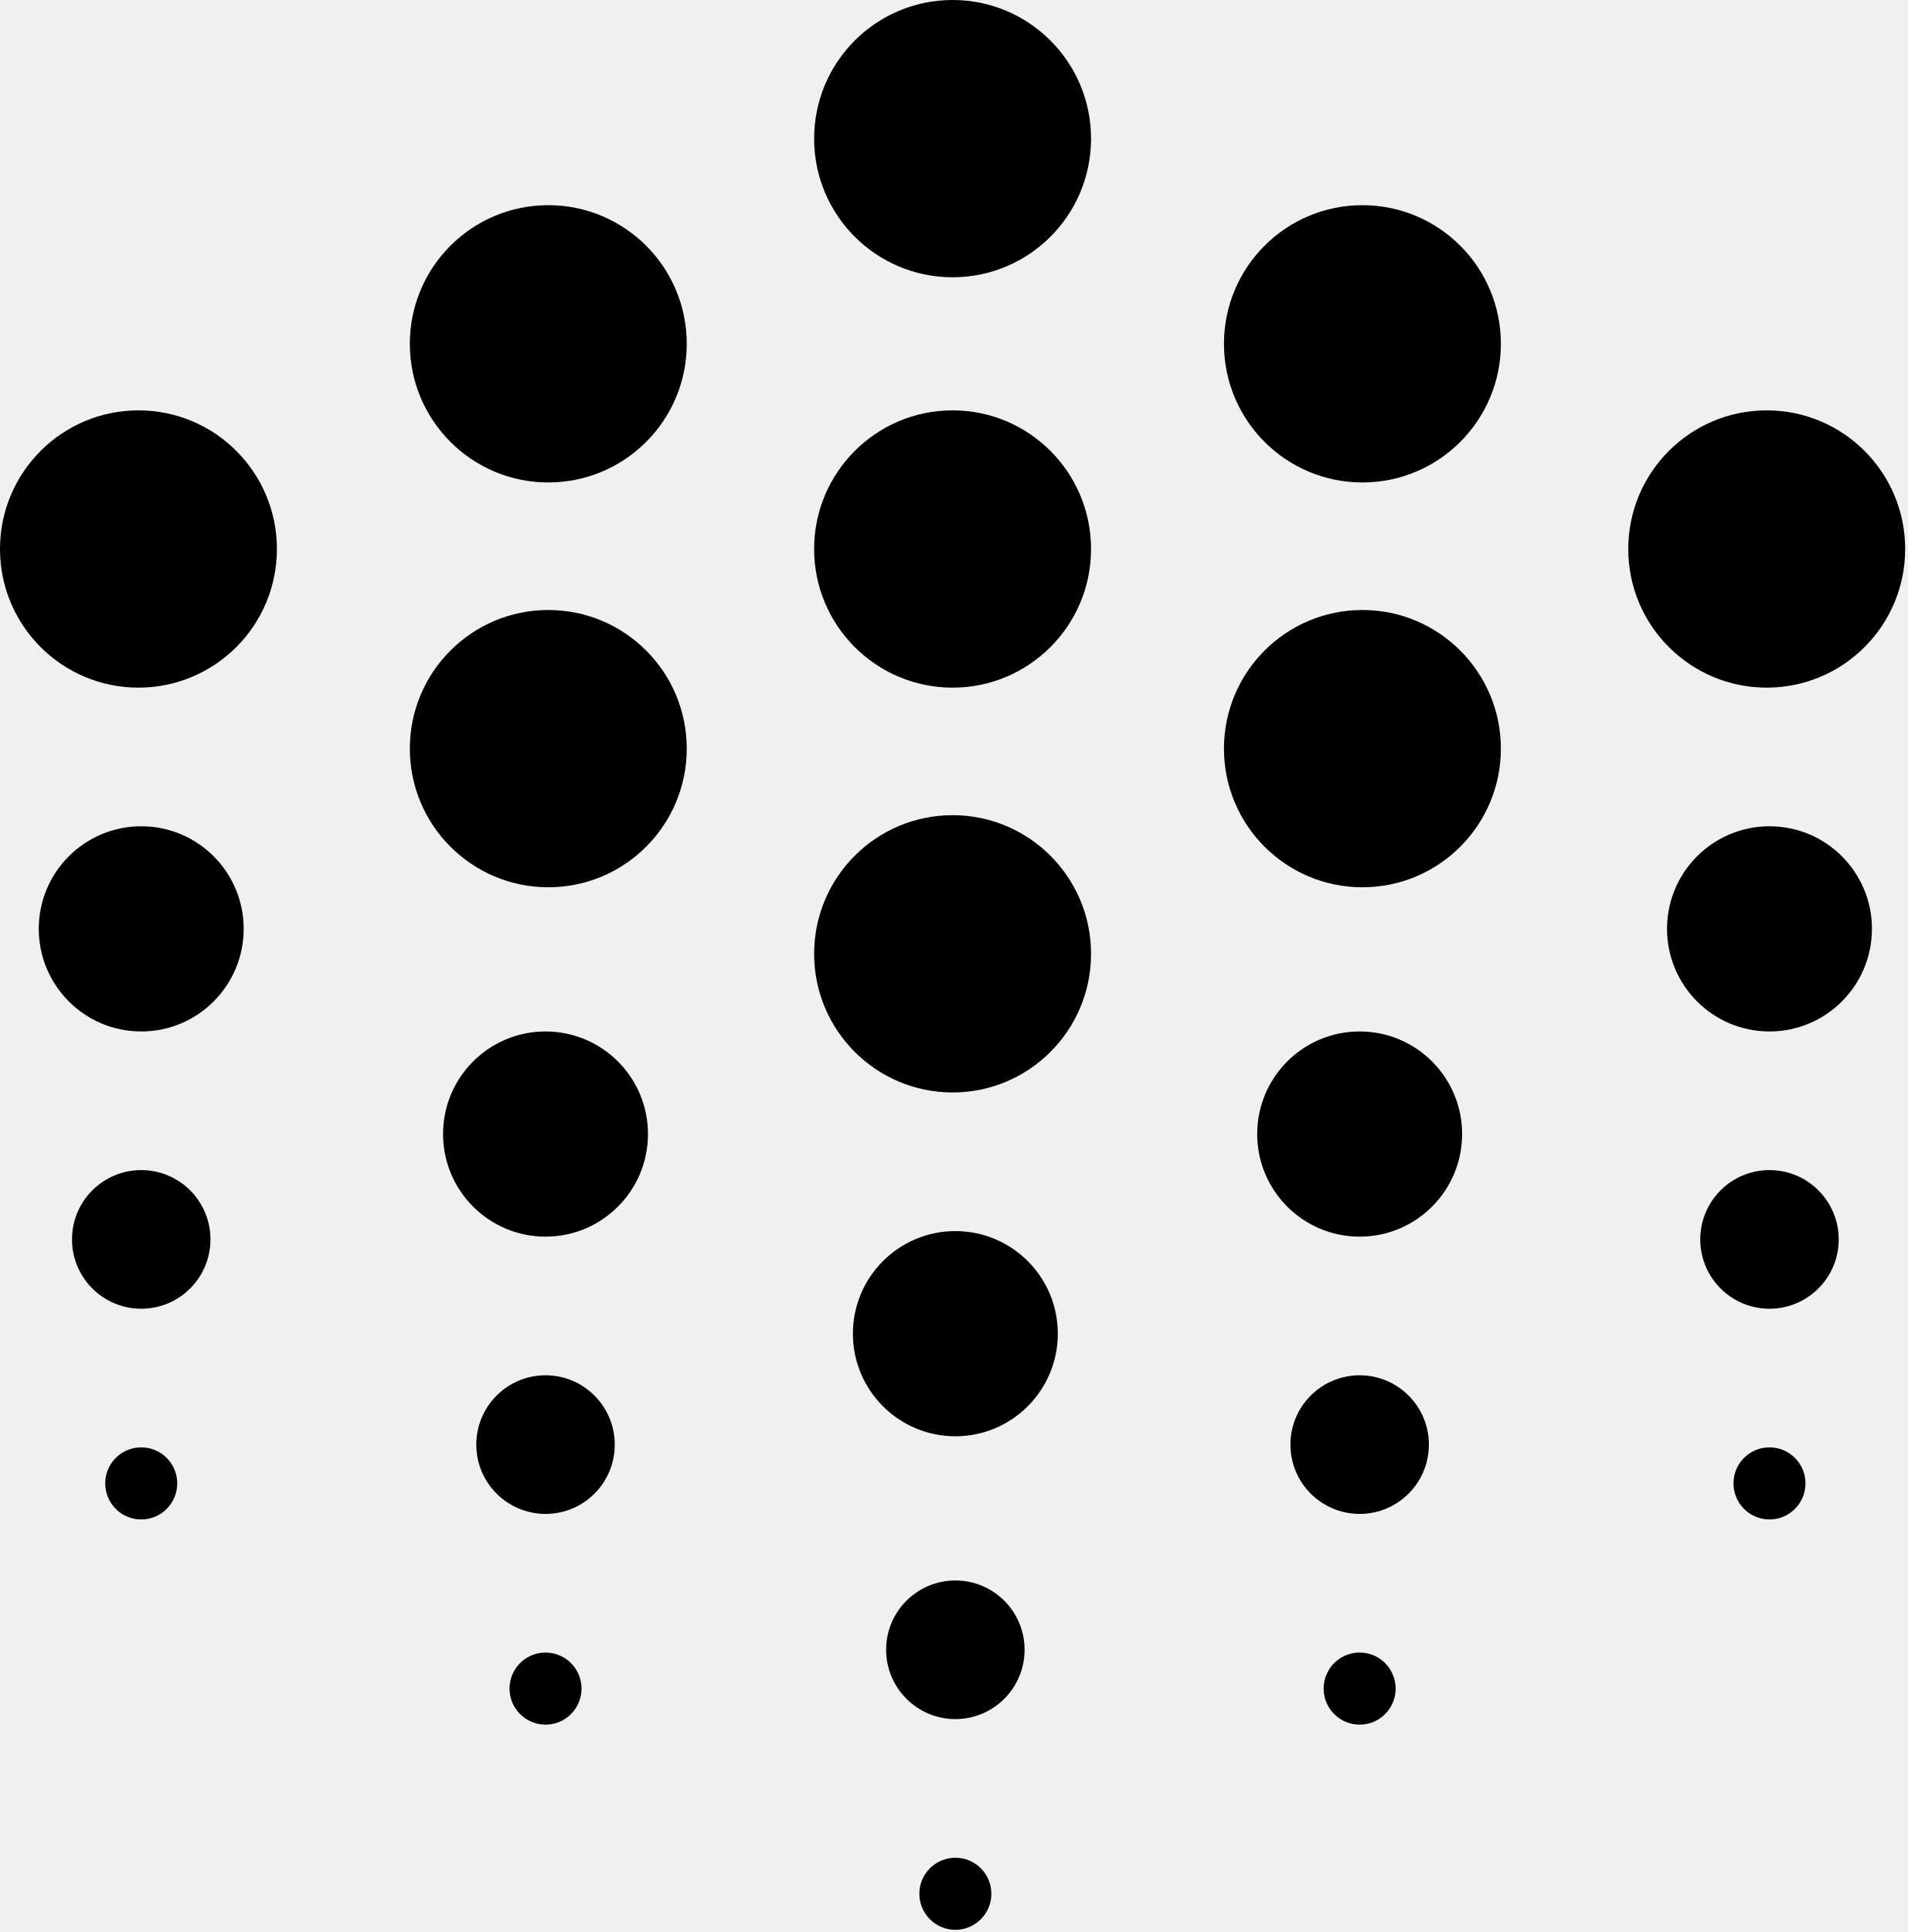
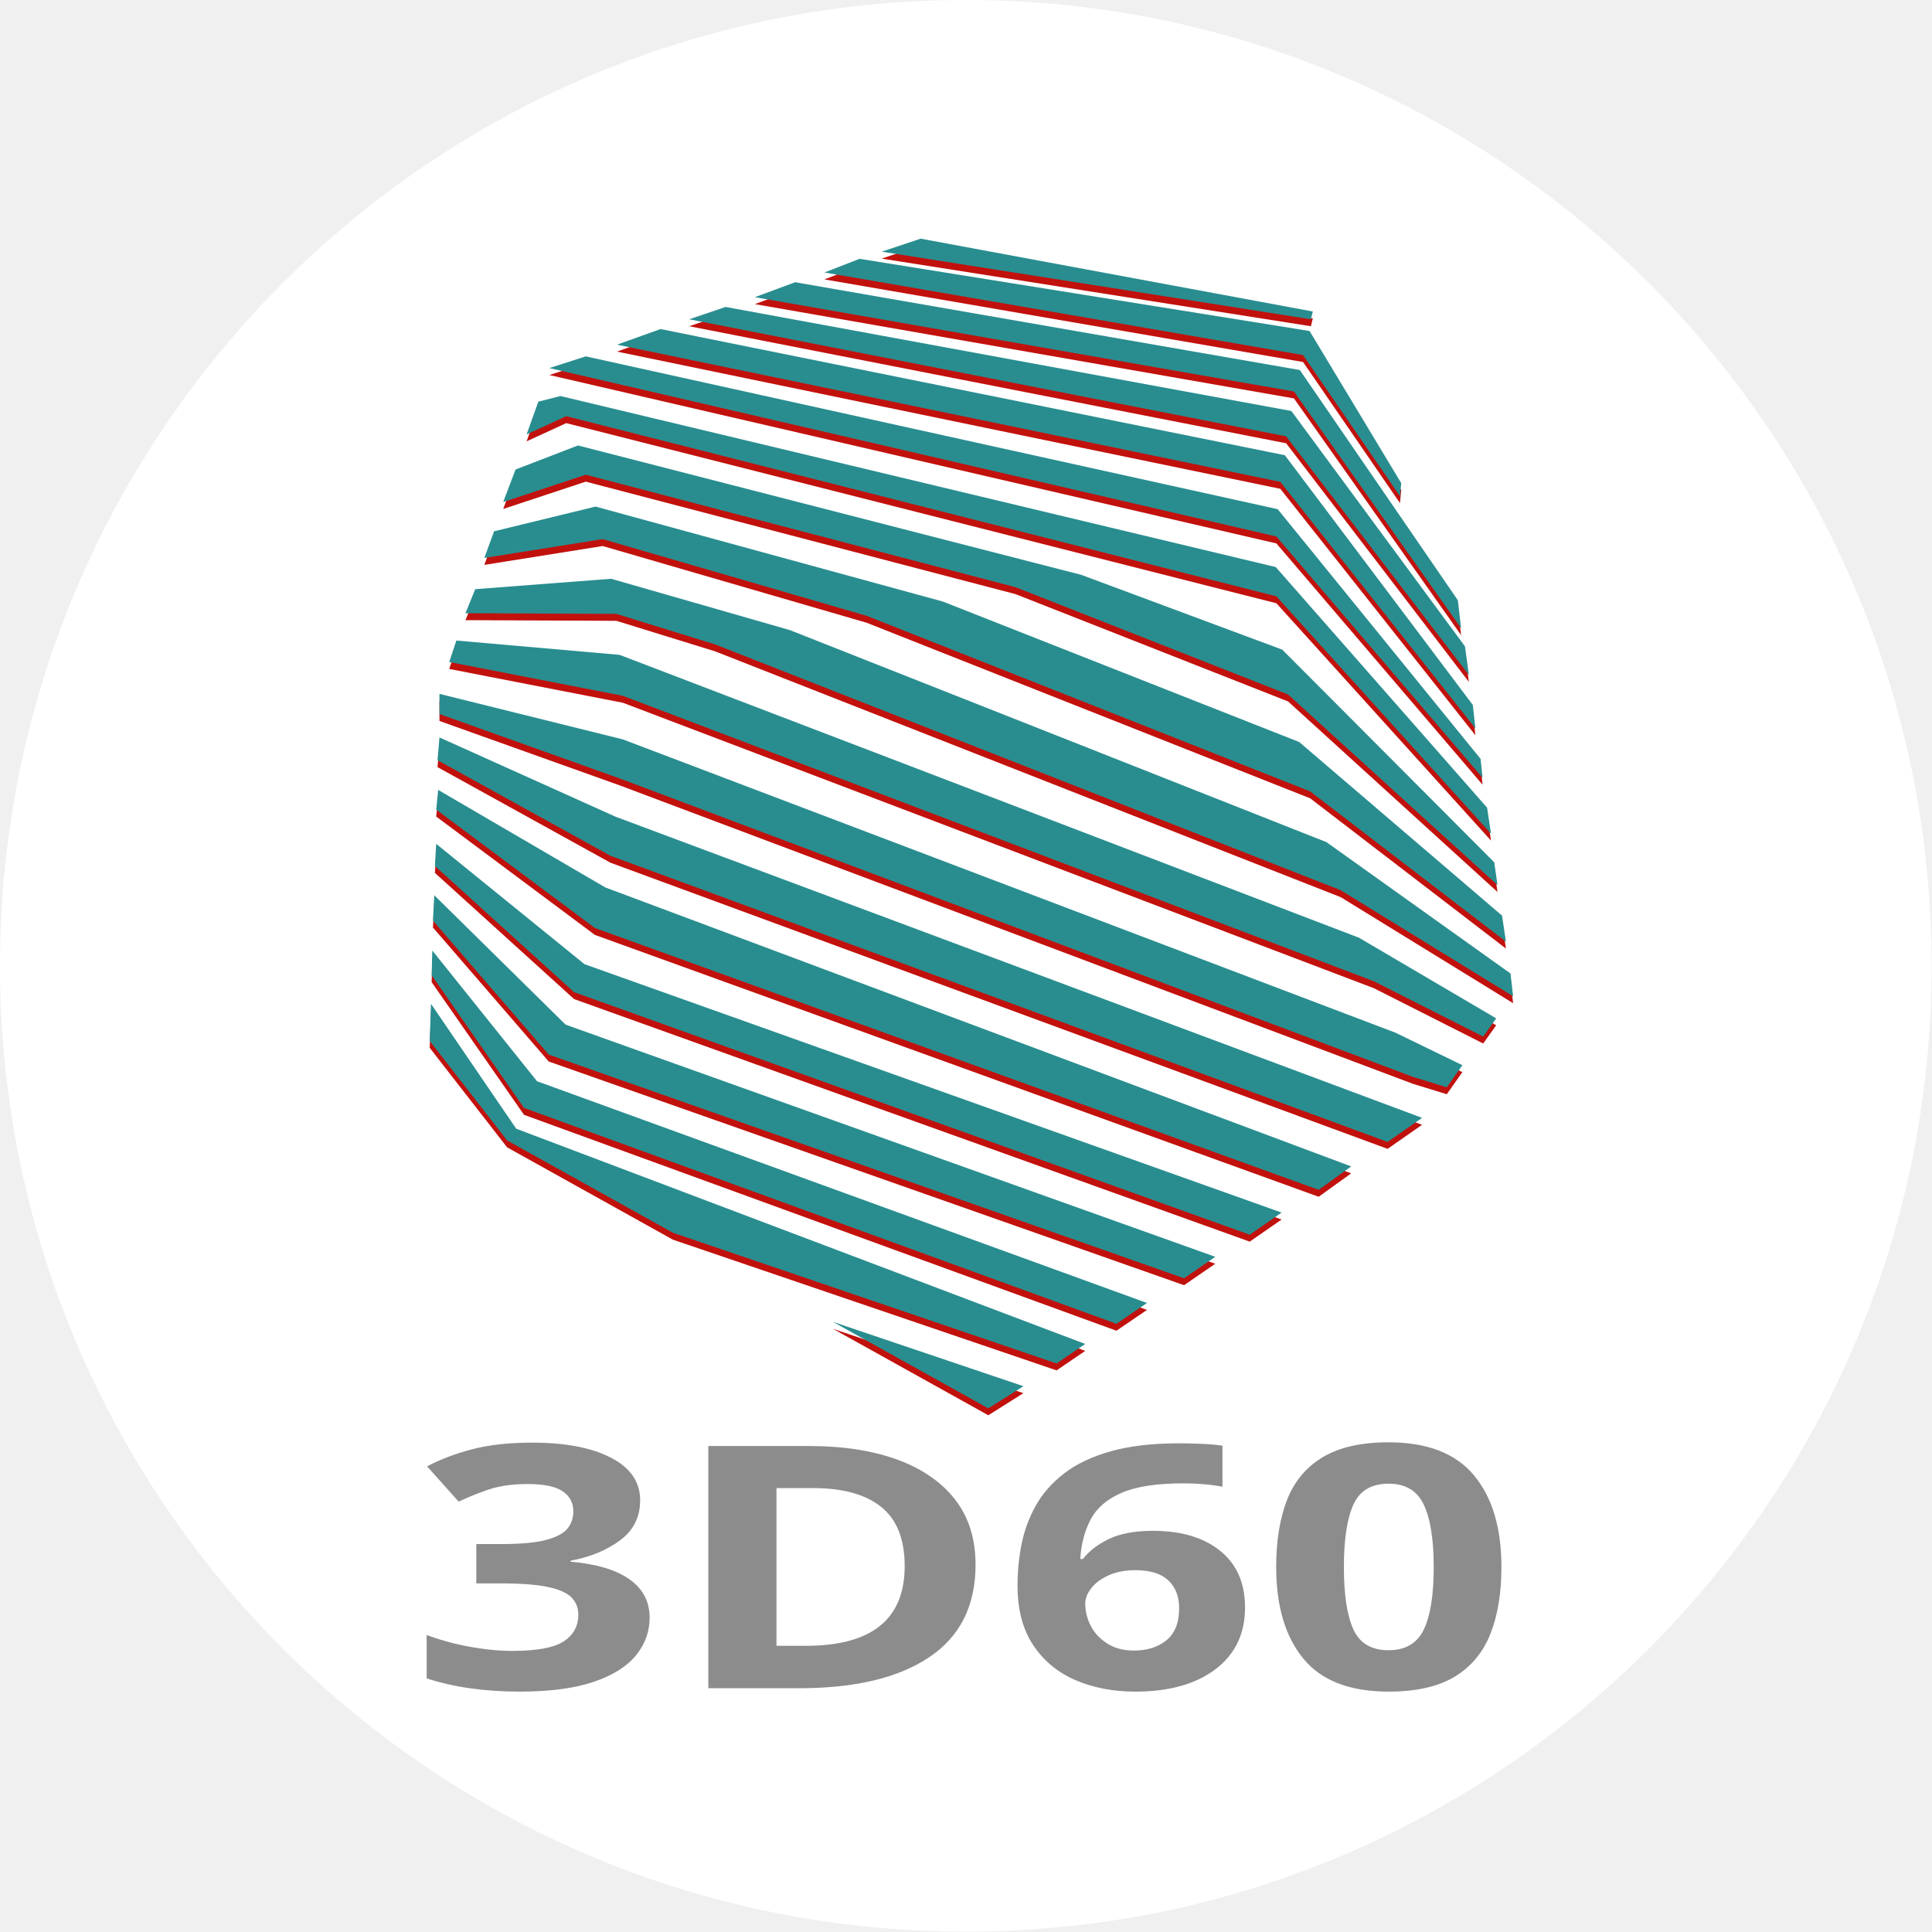
- <svg xmlns="http://www.w3.org/2000/svg" width="394" height="399" viewBox="0 0 394 399">
-   <path d="M196.742 57.263C212.525 57.263 225.33 44.448 225.33 28.632C225.33 12.82 212.525 0 196.742 0C180.944 0 168.139 12.82 168.139 28.632C168.139 44.448 180.944 57.263 196.742 57.263Z" />
-   <path d="M29.167 213.019C40.861 213.019 50.327 203.527 50.327 191.826C50.327 180.125 40.861 170.644 29.167 170.644C17.483 170.644 8.007 180.125 8.007 191.826C8.007 203.527 17.483 213.019 29.167 213.019Z" />
-   <path d="M365.451 213.019C377.129 213.019 386.606 203.527 386.606 191.826C386.606 180.125 377.129 170.644 365.451 170.644C353.762 170.644 344.285 180.125 344.285 191.826C344.285 203.527 353.762 213.019 365.451 213.019Z" />
-   <path d="M218.467 275.433C218.467 287.132 208.991 296.623 197.309 296.623C185.622 296.623 176.146 287.132 176.146 275.433C176.146 263.733 185.622 254.248 197.309 254.248C208.991 254.248 218.467 263.733 218.467 275.433Z" />
-   <path d="M112.662 255.393C124.355 255.393 133.825 245.902 133.825 234.206C133.825 222.5 124.355 213.019 112.662 213.019C100.975 213.019 91.504 222.5 91.504 234.206C91.504 245.902 100.975 255.393 112.662 255.393Z" />
-   <path d="M301.965 234.206C301.965 245.902 292.489 255.393 280.807 255.393C269.114 255.393 259.644 245.902 259.644 234.206C259.644 222.5 269.114 213.019 280.807 213.019C292.489 213.019 301.965 222.5 301.965 234.206Z" />
-   <path d="M29.175 270.282C37.069 270.282 43.465 263.864 43.465 255.971C43.465 248.058 37.069 241.65 29.175 241.65C21.27 241.65 14.87 248.058 14.87 255.971C14.87 263.864 21.27 270.282 29.175 270.282Z" />
-   <path d="M379.743 255.971C379.743 263.864 373.338 270.282 365.446 270.282C357.548 270.282 351.148 263.864 351.148 255.971C351.148 248.058 357.548 241.65 365.446 241.65C373.338 241.65 379.743 248.058 379.743 255.971Z" />
-   <path d="M197.312 355.031C205.196 355.031 211.604 348.613 211.604 340.705C211.604 332.802 205.196 326.4 197.312 326.4C189.422 326.4 183.009 332.802 183.009 340.705C183.009 348.613 189.422 355.031 197.312 355.031Z" />
-   <path d="M126.962 298.346C126.962 306.251 120.563 312.656 112.67 312.656C104.772 312.656 98.367 306.251 98.367 298.346C98.367 290.435 104.772 284.025 112.67 284.025C120.563 284.025 126.962 290.435 126.962 298.346Z" />
-   <path d="M280.812 312.656C288.693 312.656 295.102 306.251 295.102 298.346C295.102 290.435 288.693 284.025 280.812 284.025C272.91 284.025 266.507 290.435 266.507 298.346C266.507 306.251 272.91 312.656 280.812 312.656Z" />
-   <path d="M36.602 306.35C36.602 310.469 33.275 313.802 29.17 313.802C25.059 313.802 21.732 310.469 21.732 306.35C21.732 302.241 25.059 298.913 29.17 298.913C33.275 298.913 36.602 302.241 36.602 306.35Z" />
-   <path d="M365.448 313.802C369.546 313.802 372.88 310.469 372.88 306.35C372.88 302.241 369.546 298.913 365.448 298.913C361.335 298.913 358.011 302.241 358.011 306.35C358.011 310.469 361.335 313.802 365.448 313.802Z" />
-   <path d="M204.741 391.102C204.741 395.214 201.407 398.551 197.309 398.551C193.201 398.551 189.872 395.214 189.872 391.102C189.872 386.989 193.201 383.663 197.309 383.663C201.407 383.663 204.741 386.989 204.741 391.102Z" />
-   <path d="M112.662 356.176C116.768 356.176 120.1 352.839 120.1 348.732C120.1 344.615 116.768 341.288 112.662 341.288C108.562 341.288 105.23 344.615 105.23 348.732C105.23 352.839 108.562 356.176 112.662 356.176Z" />
-   <path d="M288.239 348.732C288.239 352.839 284.905 356.176 280.807 356.176C276.688 356.176 273.369 352.839 273.369 348.732C273.369 344.615 276.688 341.288 280.807 341.288C284.905 341.288 288.239 344.615 288.239 348.732Z" />
-   <path d="M225.33 113.381C225.33 129.195 212.525 142.012 196.742 142.012C180.944 142.012 168.139 129.195 168.139 113.381C168.139 97.572 180.944 84.749 196.742 84.749C212.525 84.749 225.33 97.572 225.33 113.381Z" />
-   <path d="M196.742 225.617C212.525 225.617 225.33 212.797 225.33 196.99C225.33 181.173 212.525 168.353 196.742 168.353C180.944 168.353 168.139 181.173 168.139 196.99C168.139 212.797 180.944 225.617 196.742 225.617Z" />
-   <path d="M393.469 113.381C393.469 129.195 380.667 142.012 364.876 142.012C349.081 142.012 336.279 129.195 336.279 113.381C336.279 97.572 349.081 84.749 364.876 84.749C380.667 84.749 393.469 97.572 393.469 113.381Z" />
-   <path d="M28.598 142.012C44.391 142.012 57.19 129.195 57.19 113.381C57.19 97.572 44.391 84.749 28.598 84.749C12.805 84.749 0 97.572 0 113.381C0 129.195 12.805 142.012 28.598 142.012Z" />
-   <path d="M141.832 71.006C141.832 86.818 129.031 99.638 113.237 99.638C97.442 99.638 84.642 86.818 84.642 71.006C84.642 55.184 97.442 42.375 113.237 42.375C129.031 42.375 141.832 55.184 141.832 71.006Z" />
-   <path d="M113.237 183.242C129.031 183.242 141.832 170.421 141.832 154.608C141.832 138.8 129.031 125.979 113.237 125.979C97.442 125.979 84.642 138.8 84.642 154.608C84.642 170.421 97.442 183.242 113.237 183.242Z" />
-   <path d="M309.971 71.006C309.971 86.818 297.167 99.638 281.373 99.638C265.58 99.638 252.781 86.818 252.781 71.006C252.781 55.184 265.58 42.375 281.373 42.375C297.167 42.375 309.971 55.184 309.971 71.006Z" />
-   <path d="M281.373 183.242C297.167 183.242 309.971 170.421 309.971 154.608C309.971 138.8 297.167 125.979 281.373 125.979C265.58 125.979 252.781 138.8 252.781 154.608C252.781 170.421 265.58 183.242 281.373 183.242Z" />
+ <svg xmlns="http://www.w3.org/2000/svg" width="100%" height="100%" viewBox="0 0 1772 1772" version="1.1" xml:space="preserve" style="fill-rule:evenodd;clip-rule:evenodd;stroke-linejoin:round;stroke-miterlimit:2;">
+   <g transform="matrix(1,0,0,1,0,-1957.62)">
+     <g transform="matrix(1,0,0,1,0,1957.62)">
+       <rect id="circular" x="0" y="0" width="1771.65" height="1771.65" style="fill:none;" />
+       <g id="circular1">
+         <g transform="matrix(1,0,0,1,0,-1957.62)">
+           <circle cx="885.827" cy="2843.45" r="885.827" style="fill:white;" />
+         </g>
+         <g transform="matrix(0.852361,0,0,0.852361,135.916,148.574)">
+           <g transform="matrix(0.597122,0,0,0.597122,265.4,43.2776)">
+             <g transform="matrix(4.16667,0,0,4.16667,-199.047,-247.595)">
+               <path d="M258.325,83.813L443.95,113.063L444.794,109.688L275.2,78.188L258.325,83.813Z" style="fill:rgb(193,17,13);fill-rule:nonzero;" />
+               <path d="M233.575,92.813L440.575,128.531L482.482,189.563L483.044,183.938L443.388,118.125L248.763,86.906L233.575,92.813Z" style="fill:rgb(193,17,13);fill-rule:nonzero;" />
+               <path d="M203.482,103.5L436.638,144.281L508.919,246.656L507.513,234.563L439.169,135L220.919,97.031L203.482,103.5Z" style="fill:rgb(193,17,13);fill-rule:nonzero;" />
+               <path d="M175.075,113.063L433.263,163.688L512.294,266.906L510.607,254.531L435.513,152.719L190.825,107.719L175.075,113.063Z" style="fill:rgb(193,17,13);fill-rule:nonzero;" />
+               <path d="M143.857,124.031L430.732,183.375L515.107,289.969L513.982,279.844L432.7,171.844L162.7,117.281L143.857,124.031Z" style="fill:rgb(193,17,13);fill-rule:nonzero;" />
+               <path d="M114.607,134.156L429.044,207L518.2,311.344L517.357,303.188L429.607,195.188L130.357,129.094L114.607,134.156Z" style="fill:rgb(193,17,13);fill-rule:nonzero;" />
+               <path d="M104.763,162.844L121.919,154.969L429.044,232.875L521.857,335.531L520.169,324.281L428.763,220.219L119.388,146.25L109.825,148.688L104.763,162.844Z" style="fill:rgb(193,17,13);fill-rule:nonzero;" />
+               <path d="M94.638,192.094L130.357,180.281L316.263,228.938L434.107,275.344L524.669,357.75L523.263,347.906L431.575,255.938L344.669,223.594L126.982,167.625L99.982,178.031L94.638,192.094Z" style="fill:rgb(193,17,13);fill-rule:nonzero;" />
+               <path d="M86.482,216.281L137.669,208.125L251.857,241.313L443.669,317.25L528.325,382.219L526.638,370.969L438.888,295.875L284.763,235.125L134.575,194.063L90.7,204.75L86.482,216.281Z" style="fill:rgb(193,17,13);fill-rule:nonzero;" />
+               <path d="M78.325,240.188L143.575,240.469L186.325,253.688L456.888,360L531.419,405.844L530.294,396L450.7,339.188L218.669,247.5L141.325,225.281L82.544,229.781L78.325,240.188Z" style="fill:rgb(193,17,13);fill-rule:nonzero;" />
+               <path d="M71.294,261.281L146.388,275.906L471.232,399.375L518.482,423.281L524.107,415.406L464.763,380.531L144.982,258.188L74.388,252L71.294,261.281Z" style="fill:rgb(193,17,13);fill-rule:nonzero;" />
+               <path d="M67.075,283.781L144.982,311.625L488.107,440.719L502.732,445.219L509.482,435.656L480.513,421.594L146.388,294.75L67.075,275.063L67.075,283.781Z" style="fill:rgb(193,17,13);fill-rule:nonzero;" />
+               <path d="M66.232,303.75L141.044,345.094L477.138,468.844L492.044,458.438L143.294,328.219L67.075,293.906L66.232,303.75Z" style="fill:rgb(193,17,13);fill-rule:nonzero;" />
+               <path d="M65.669,325.125L134.294,376.313L447.325,489.563L461.388,479.438L138.794,358.781L66.513,316.594L65.669,325.125Z" style="fill:rgb(193,17,13);fill-rule:nonzero;" />
+               <path d="M65.107,349.5L125.294,404.063L417.513,508.969L431.294,499.406L129.794,391.969L65.669,339.938L65.107,349.5Z" style="fill:rgb(193,17,13);fill-rule:nonzero;" />
+               <path d="M64.263,373.125L114.325,431.063L389.107,527.813L402.607,518.531L121.638,418.125L64.825,362.156L64.263,373.125Z" style="fill:rgb(193,17,13);fill-rule:nonzero;" />
+               <path d="M63.7,396.75L103.638,454.125L359.857,547.5L373.075,538.5L109.263,442.594L63.982,386.063L63.7,396.75Z" style="fill:rgb(193,17,13);fill-rule:nonzero;" />
+               <path d="M62.857,425.156L96.325,468.188L168.044,508.125L333.982,564.656L346.357,556.219L100.263,463.125L63.419,409.125L62.857,425.156Z" style="fill:rgb(193,17,13);fill-rule:nonzero;" />
+               <path d="M237.232,546.656L304.45,584.063L319.638,574.5L237.232,546.656Z" style="fill:rgb(193,17,13);fill-rule:nonzero;" />
+             </g>
+             <g transform="matrix(4.16667,0,0,4.16667,-199.047,-247.595)">
+               <path d="M258.325,80.813L443.95,110.063L444.794,106.688L275.2,75.188L258.325,80.813Z" style="fill:rgb(41,141,143);fill-rule:nonzero;" />
+               <path d="M233.575,89.813L440.575,125.531L482.482,186.563L483.044,180.938L443.388,115.125L248.763,83.906L233.575,89.813Z" style="fill:rgb(41,141,143);fill-rule:nonzero;" />
+               <path d="M203.482,100.5L436.638,141.281L508.919,243.656L507.513,231.563L439.169,132L220.919,94.031L203.482,100.5Z" style="fill:rgb(41,141,143);fill-rule:nonzero;" />
+               <path d="M175.075,110.063L433.263,160.688L512.294,263.906L510.607,251.531L435.513,149.719L190.825,104.719L175.075,110.063Z" style="fill:rgb(41,141,143);fill-rule:nonzero;" />
+               <path d="M143.857,121.031L430.732,180.375L515.107,286.969L513.982,276.844L432.7,168.844L162.7,114.281L143.857,121.031Z" style="fill:rgb(41,141,143);fill-rule:nonzero;" />
+               <path d="M114.607,131.156L429.044,204L518.2,308.344L517.357,300.188L429.607,192.188L130.357,126.094L114.607,131.156Z" style="fill:rgb(41,141,143);fill-rule:nonzero;" />
+               <path d="M104.763,159.844L121.919,151.969L429.044,229.875L521.857,332.531L520.169,321.281L428.763,217.219L119.388,143.25L109.825,145.688L104.763,159.844Z" style="fill:rgb(41,141,143);fill-rule:nonzero;" />
+               <path d="M94.638,189.094L130.357,177.281L316.263,225.938L434.107,272.344L524.669,354.75L523.263,344.906L431.575,252.938L344.669,220.594L126.982,164.625L99.982,175.031L94.638,189.094Z" style="fill:rgb(41,141,143);fill-rule:nonzero;" />
+               <path d="M86.482,213.281L137.669,205.125L251.857,238.313L443.669,314.25L528.325,379.219L526.638,367.969L438.888,292.875L284.763,232.125L134.575,191.063L90.7,201.75L86.482,213.281Z" style="fill:rgb(41,141,143);fill-rule:nonzero;" />
+               <path d="M78.325,237.188L143.575,237.469L186.325,250.688L456.888,357L531.419,402.844L530.294,393L450.7,336.188L218.669,244.5L141.325,222.281L82.544,226.781L78.325,237.188Z" style="fill:rgb(41,141,143);fill-rule:nonzero;" />
+               <path d="M71.294,258.281L146.388,272.906L471.232,396.375L518.482,420.281L524.107,412.406L464.763,377.531L144.982,255.188L74.388,249L71.294,258.281Z" style="fill:rgb(41,141,143);fill-rule:nonzero;" />
+               <path d="M67.075,280.781L144.982,308.625L488.107,437.719L502.732,442.219L509.482,432.656L480.513,418.594L146.388,291.75L67.075,272.063L67.075,280.781Z" style="fill:rgb(41,141,143);fill-rule:nonzero;" />
+               <path d="M66.232,300.75L141.044,342.094L477.138,465.844L492.044,455.438L143.294,325.219L67.075,290.906L66.232,300.75Z" style="fill:rgb(41,141,143);fill-rule:nonzero;" />
+               <path d="M65.669,322.125L134.294,373.313L447.325,486.563L461.388,476.438L138.794,355.781L66.513,313.594L65.669,322.125Z" style="fill:rgb(41,141,143);fill-rule:nonzero;" />
+               <path d="M65.107,346.5L125.294,401.063L417.513,505.969L431.294,496.406L129.794,388.969L65.669,336.938L65.107,346.5Z" style="fill:rgb(41,141,143);fill-rule:nonzero;" />
+               <path d="M64.263,370.125L114.325,428.063L389.107,524.813L402.607,515.531L121.638,415.125L64.825,359.156L64.263,370.125Z" style="fill:rgb(41,141,143);fill-rule:nonzero;" />
+               <path d="M63.7,393.75L103.638,451.125L359.857,544.5L373.075,535.5L109.263,439.594L63.982,383.063L63.7,393.75Z" style="fill:rgb(41,141,143);fill-rule:nonzero;" />
+               <path d="M62.857,422.156L96.325,465.188L168.044,505.125L333.982,561.656L346.357,553.219L100.263,460.125L63.419,406.125L62.857,422.156Z" style="fill:rgb(41,141,143);fill-rule:nonzero;" />
+               <path d="M237.232,543.656L304.45,581.063L319.638,571.5L237.232,543.656Z" style="fill:rgb(41,141,143);fill-rule:nonzero;" />
+             </g>
+           </g>
+           <g transform="matrix(1.33099,0,0,1.00015,13.5346,-8.9504)">
+             <g transform="matrix(364.939,0,0,364.939,1095.18,1651)">
+                         </g>
+             <text x="201.084px" y="1651px" style="font-family:'Gilroy-ExtraBold', 'Gilroy';font-weight:800;font-size:364.939px;fill:rgb(140,140,140);">3D60</text>
+           </g>
+         </g>
+       </g>
+     </g>
+   </g>
</svg>
